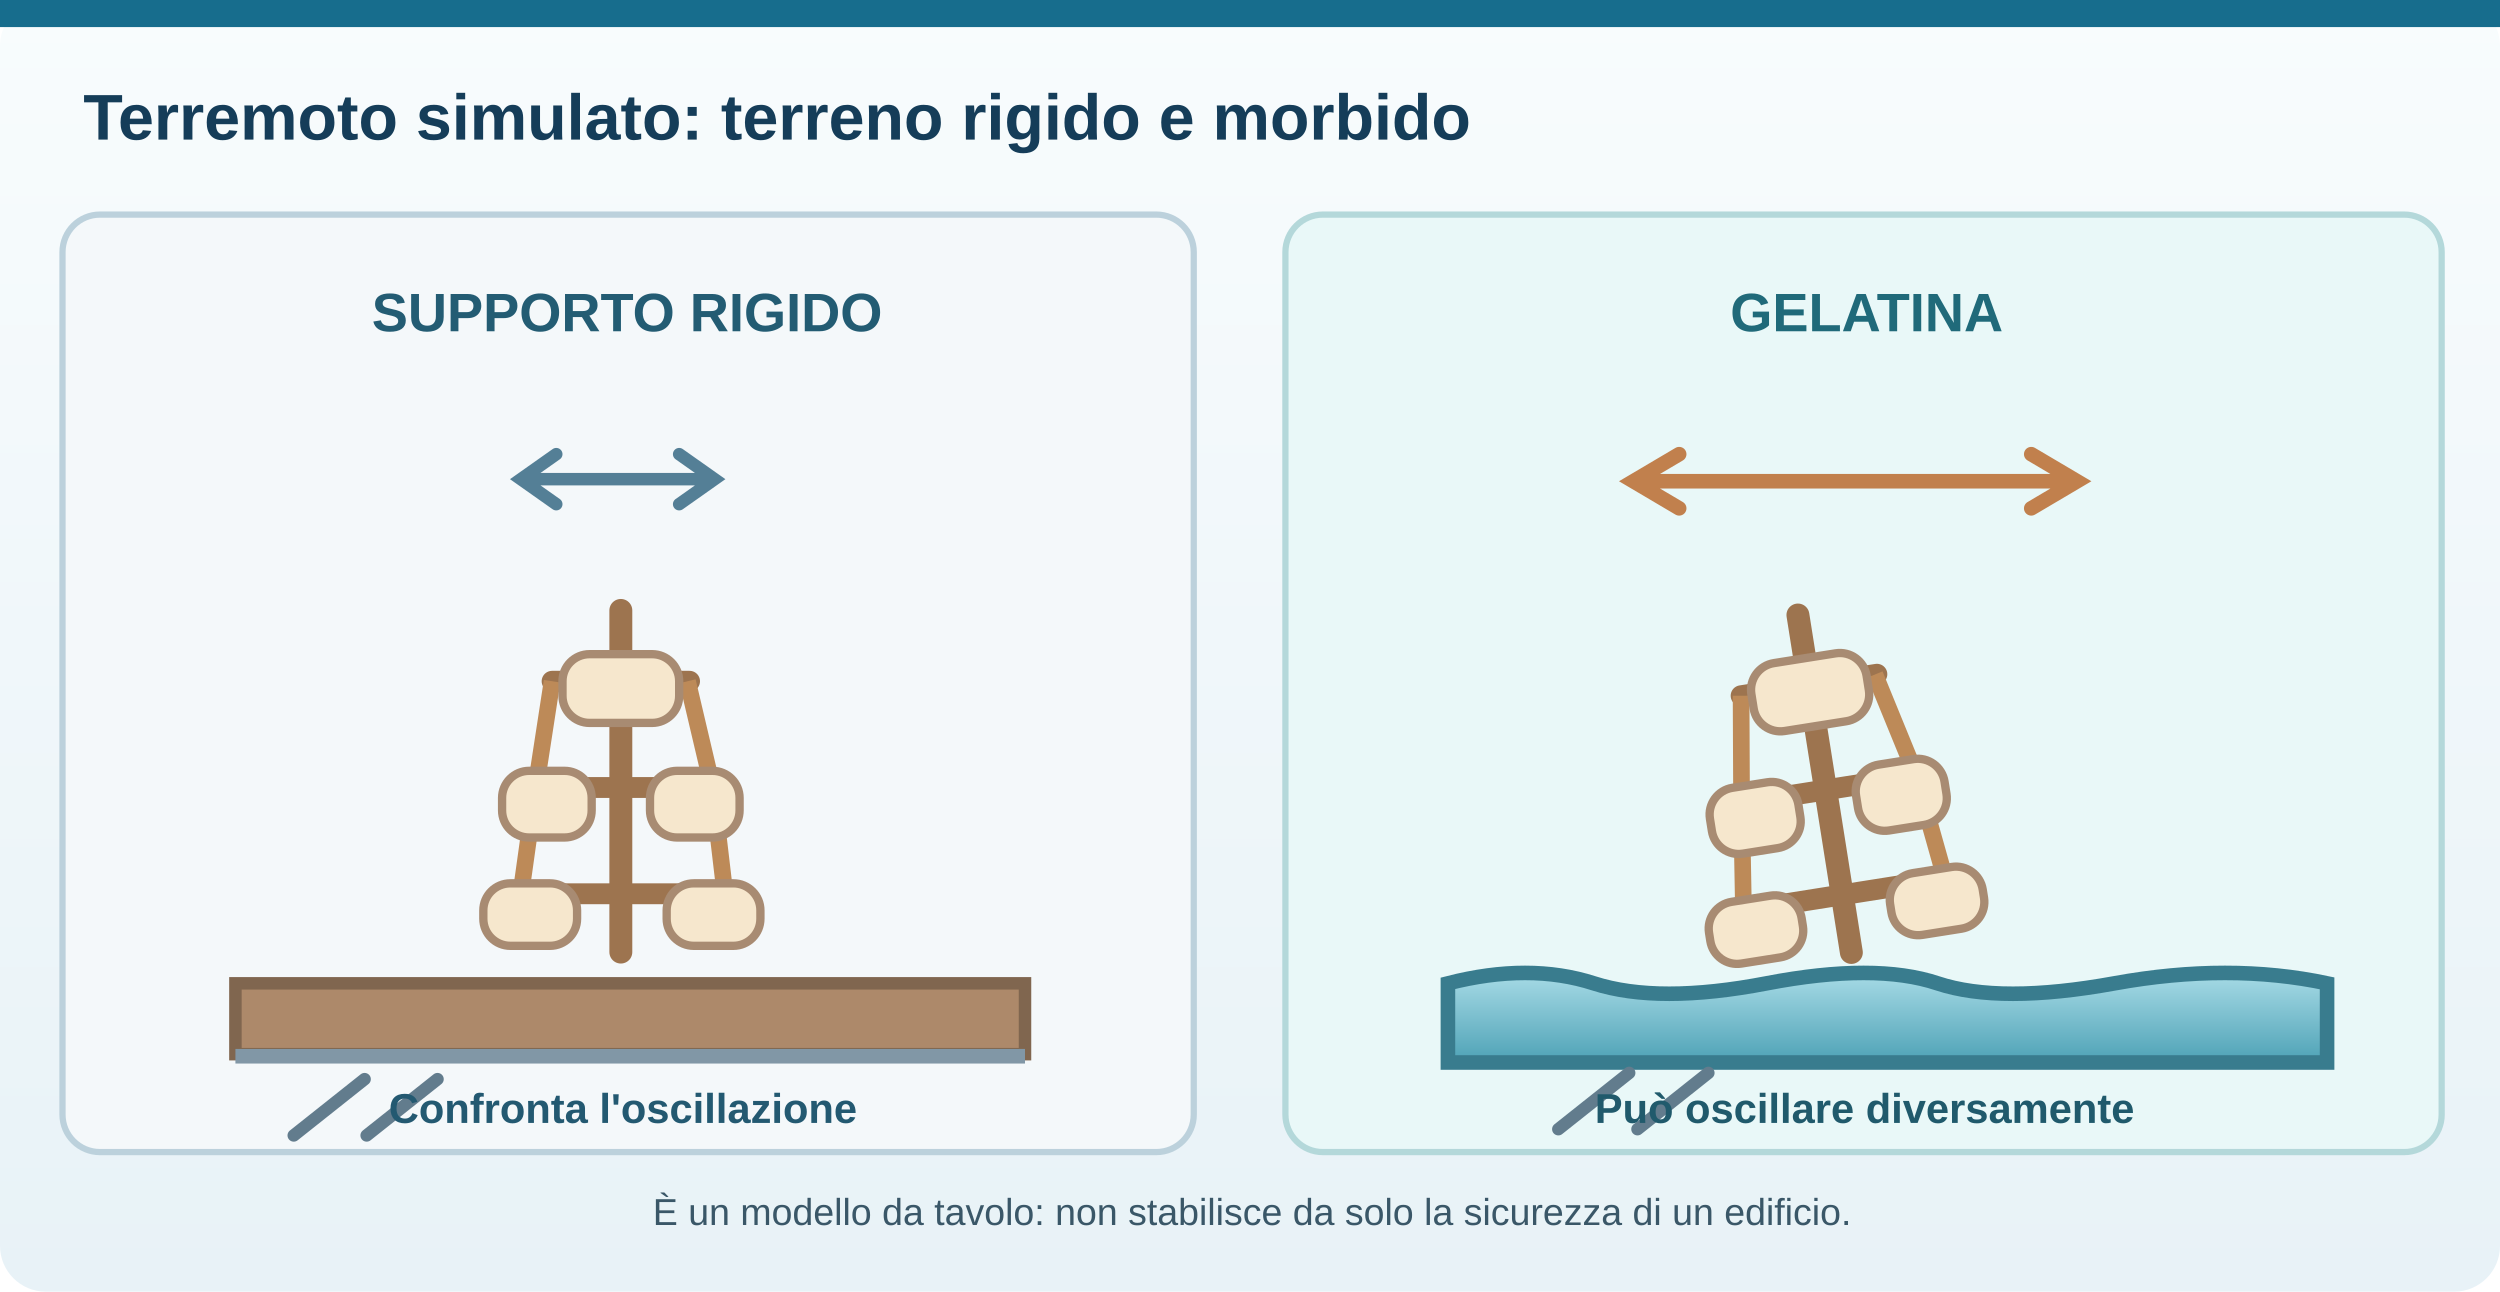
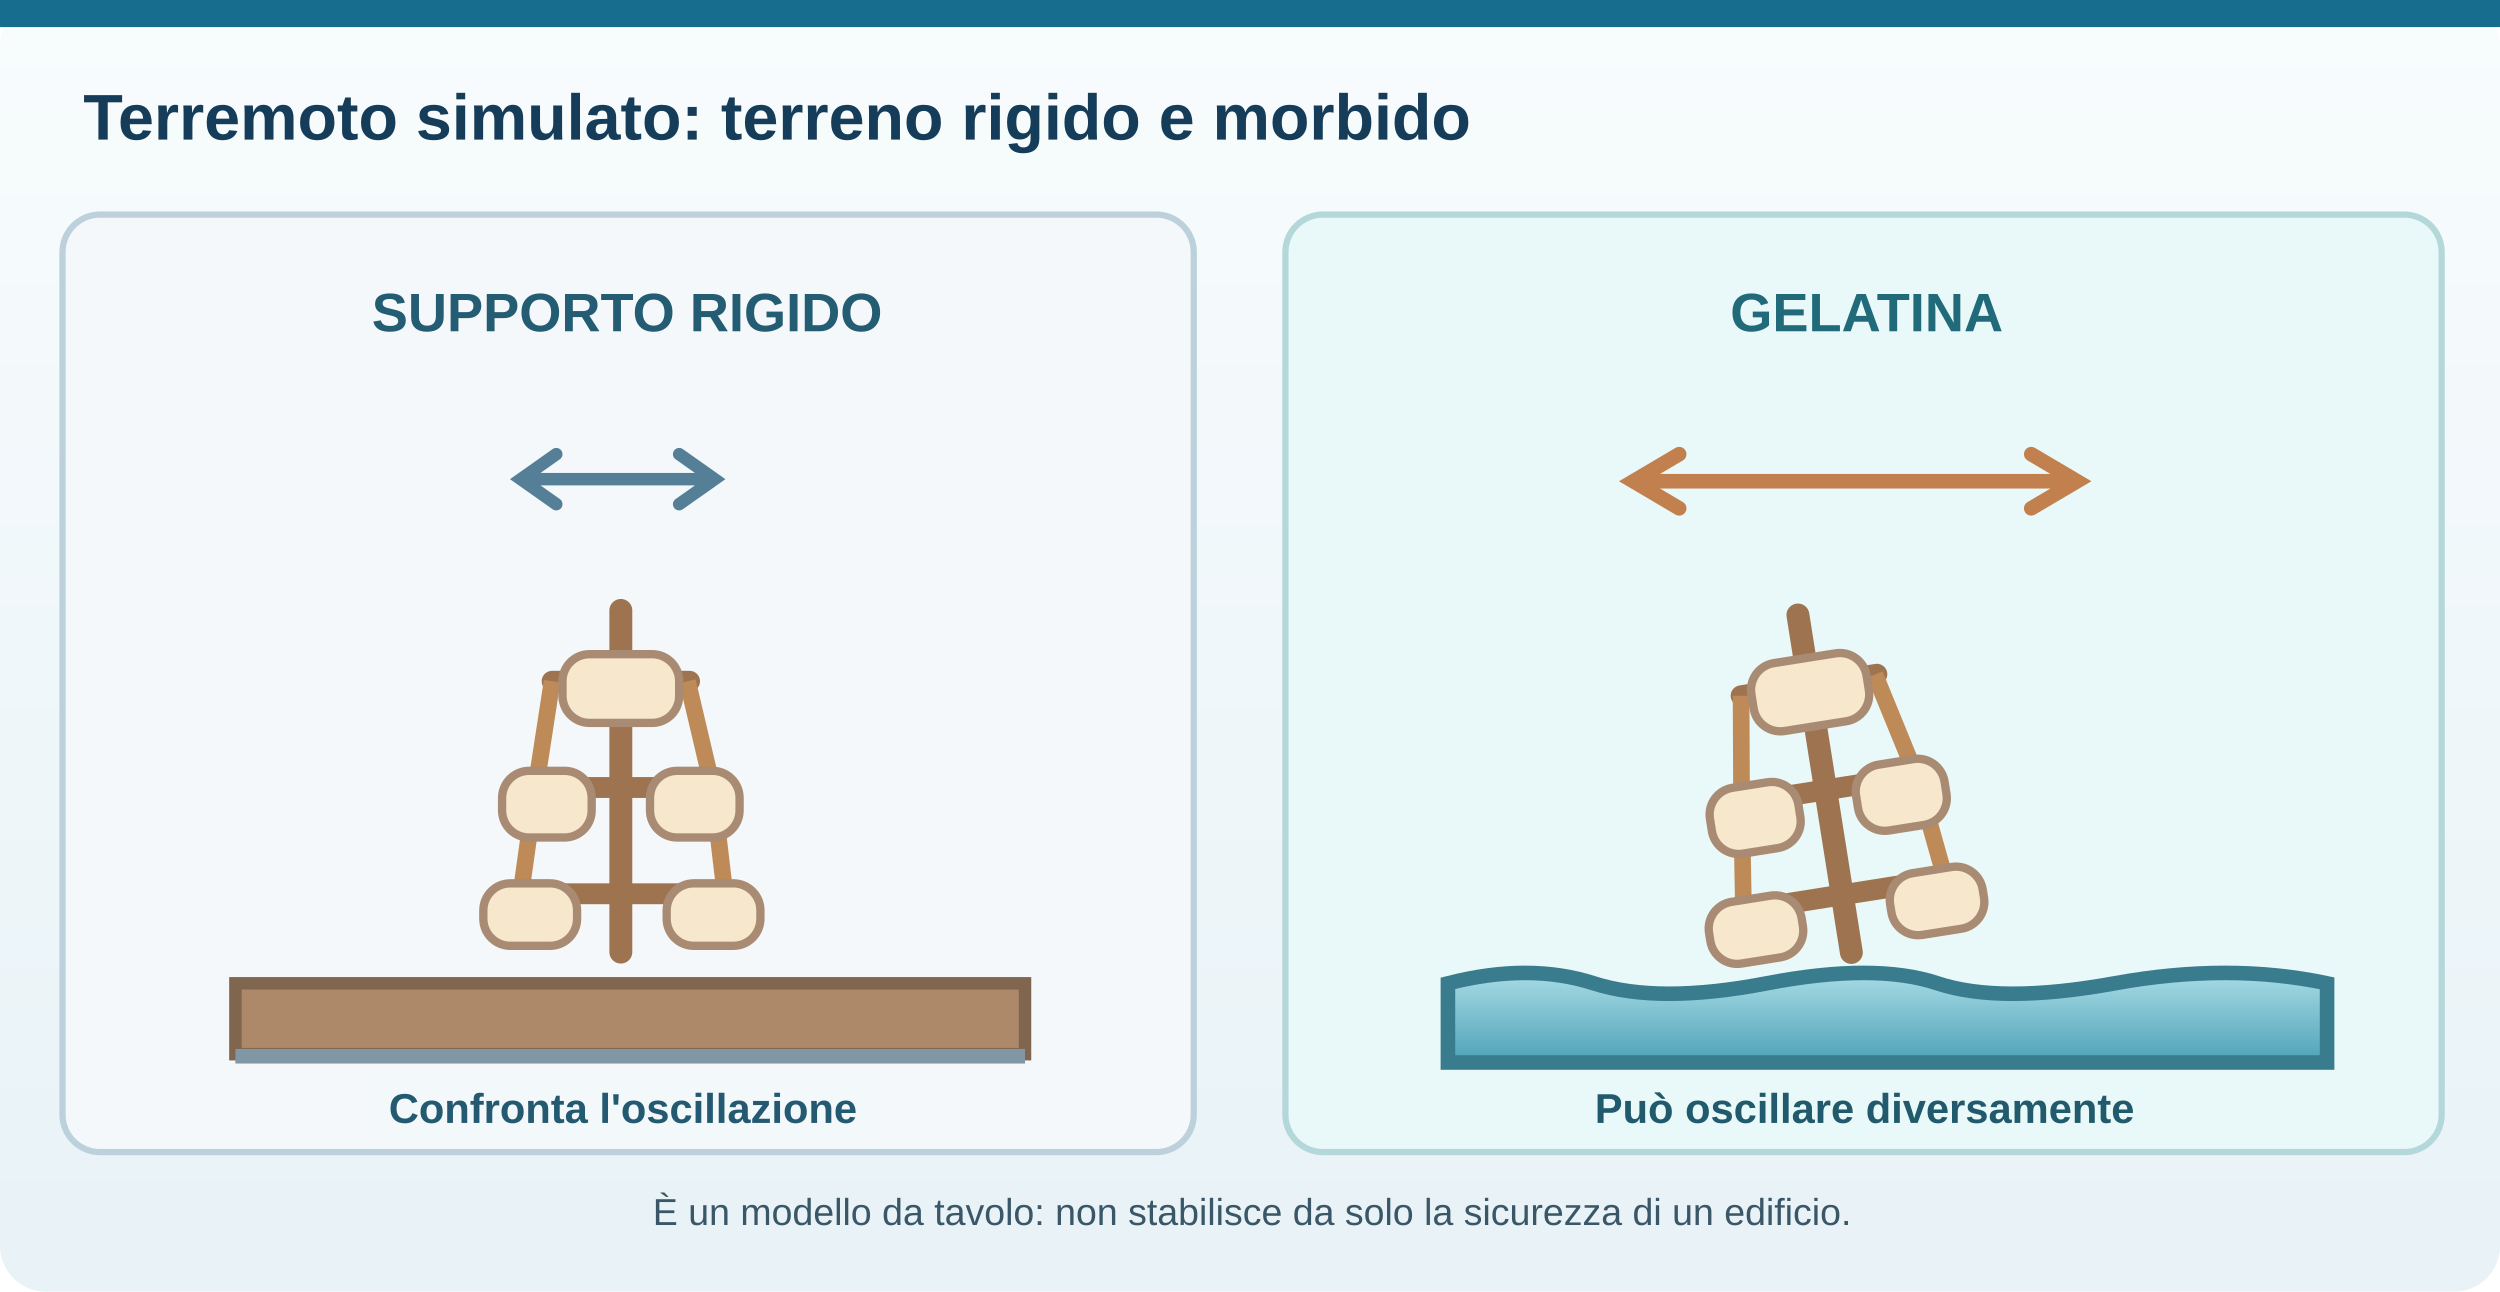
<svg xmlns="http://www.w3.org/2000/svg" width="1200" height="620" viewBox="0 0 1200 620" role="img" aria-labelledby="title desc">
  <defs>
    <linearGradient id="bg" x1="0" x2="0" y1="0" y2="1">
      <stop stop-color="#f8fcfd" />
      <stop offset="1" stop-color="#e8f2f7" />
    </linearGradient>
    <linearGradient id="gel" x1="0" x2="0" y1="0" y2="1">
      <stop stop-color="#a8dbe6" />
      <stop offset="1" stop-color="#4ea2b6" />
    </linearGradient>
    <linearGradient id="sand" x1="0" x2="0" y1="0" y2="1">
      <stop stop-color="#e6c497" />
      <stop offset="1" stop-color="#bb9462" />
    </linearGradient>
  </defs>
  <rect width="1200" height="620" rx="22" fill="url(#bg)" />
  <rect y="0" width="1200" height="13" fill="#176d8d" />
  <text x="40" y="67" font-family="Arial,sans-serif" font-size="31" font-weight="700" fill="#153d59" text-anchor="start">Terremoto simulato: terreno rigido e morbido</text>
  <rect x="30" y="103" width="543" height="450" rx="18" fill="#f4f8fa" stroke="#bcd1dc" stroke-width="3" />
  <rect x="617" y="103" width="555" height="450" rx="18" fill="#e9f8f8" stroke="#b4d8da" stroke-width="3" />
  <text x="301" y="159" font-family="Arial,sans-serif" font-size="26" font-weight="700" fill="#235c73" text-anchor="middle">SUPPORTO RIGIDO</text>
  <text x="896" y="159" font-family="Arial,sans-serif" font-size="26" font-weight="700" fill="#206a7a" text-anchor="middle">GELATINA</text>
  <path d="M113 472 H492 V506 H113Z" fill="#ad896a" stroke="#80664f" stroke-width="6" />
  <path d="M113 507 H492" stroke="#8197a6" stroke-width="7" />
  <path d="M695 472 Q734 462 765 472 T848 472 T930 472 T1015 472 T1117 472 V510 H695Z" fill="url(#gel)" stroke="#397c8e" stroke-width="7" />
  <g transform="translate(298 472) rotate(0 0 0)">
    <path d="M0 -15 L0 -179" stroke="#9d744f" stroke-width="11" stroke-linecap="round" />
    <path d="M-52 -43 H52 M-45 -94 H45 M-33 -145 H33" stroke="#9d744f" stroke-width="10" stroke-linecap="round" />
    <path d="M-48 -43 L-41 -93 L-33 -145 M50 -43 L44 -94 L32 -145" stroke="#bd8a58" stroke-width="8" fill="none" />
    <g fill="#f6e7cd" stroke="#a88b72" stroke-width="4">
      <rect x="-66" y="-48" width="45" height="30" rx="13" />
      <rect x="22" y="-48" width="45" height="30" rx="13" />
      <rect x="-57" y="-102" width="43" height="32" rx="13" />
      <rect x="14" y="-102" width="43" height="32" rx="13" />
      <rect x="-28" y="-158" width="56" height="33" rx="13" />
    </g>
  </g>
  <g transform="translate(891 472) rotate(-9 0 0)">
    <path d="M0 -15 L0 -179" stroke="#9d744f" stroke-width="11" stroke-linecap="round" />
    <path d="M-52 -43 H52 M-45 -94 H45 M-33 -145 H33" stroke="#9d744f" stroke-width="10" stroke-linecap="round" />
    <path d="M-48 -43 L-41 -93 L-33 -145 M50 -43 L44 -94 L32 -145" stroke="#bd8a58" stroke-width="8" fill="none" />
    <g fill="#f6e7cd" stroke="#a88b72" stroke-width="4">
      <rect x="-66" y="-48" width="45" height="30" rx="13" />
      <rect x="22" y="-48" width="45" height="30" rx="13" />
      <rect x="-57" y="-102" width="43" height="32" rx="13" />
      <rect x="14" y="-102" width="43" height="32" rx="13" />
      <rect x="-28" y="-158" width="56" height="33" rx="13" />
    </g>
  </g>
  <path d="M250 230 H343 M267 218 l-17 12 17 12 M326 218 l17 12 -17 12" fill="none" stroke="#547f96" stroke-width="6" stroke-linecap="round" />
  <path d="M784 231 H997 M806 218 l-22 13 22 13 M975 218 l22 13 -22 13" fill="none" stroke="#c1804d" stroke-width="7" stroke-linecap="round" />
-   <path d="M175 518 l-34 27 M210 518 l-34 27 M782 515 l-34 27 M820 515 l-34 27" stroke="#627c8d" stroke-width="6" stroke-linecap="round" />
+   <rect class="targhetta" x="177" y="518" width="245" height="28" rx="8" fill="#f4f8fa" fill-opacity=".95" />
  <text x="299" y="539" font-family="Arial,sans-serif" font-size="20" font-weight="700" fill="#235971" text-anchor="middle">Confronta l'oscillazione</text>
+   <rect class="targhetta" x="755" y="518" width="279" height="28" rx="8" fill="#e9f8f8" fill-opacity=".95" />
  <text x="895" y="539" font-family="Arial,sans-serif" font-size="20" font-weight="700" fill="#205a6c" text-anchor="middle">Può oscillare diversamente</text>
  <text x="601" y="588" font-family="Arial,sans-serif" font-size="18" font-weight="400" fill="#3a5768" text-anchor="middle">È un modello da tavolo: non stabilisce da solo la sicurezza di un edificio.</text>
</svg>
